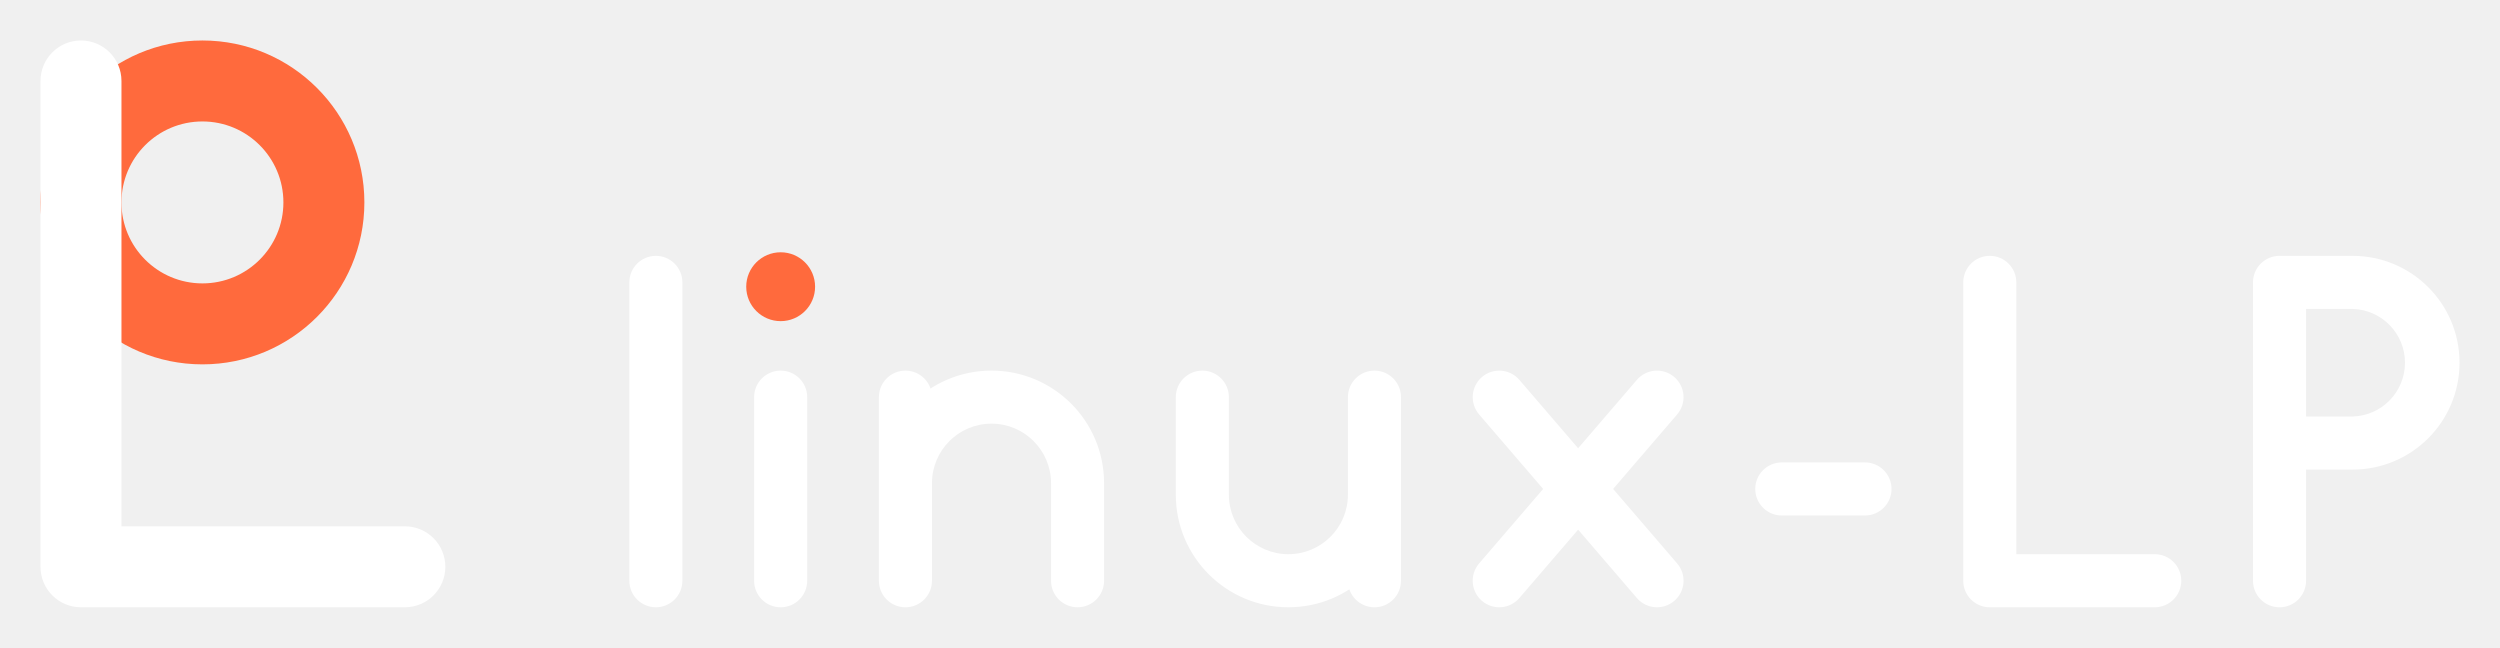
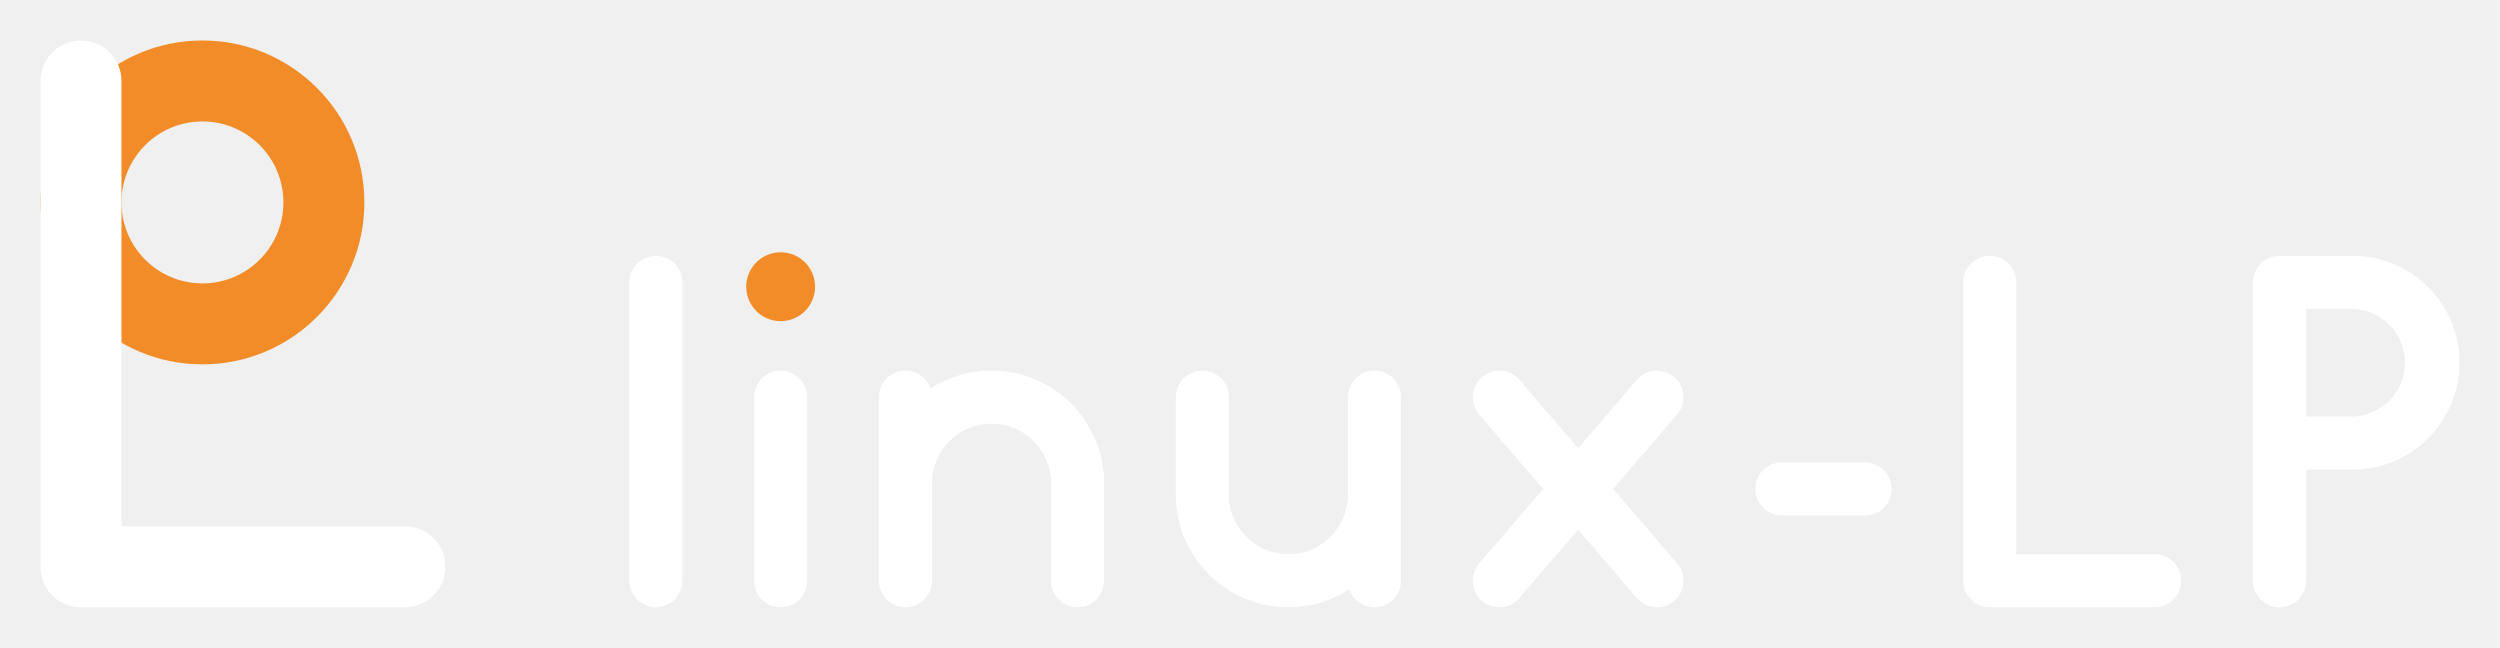
<svg xmlns="http://www.w3.org/2000/svg" viewBox="2 0 61.751 16" width="370.509" height="96">
-   <path fill="#ff6a3d" d="M3 5A4 4 0 1 1 11 5A4 4 0 1 1 3 5ZM5 5A2 2 0 1 0 9 5A2 2 0 1 0 5 5Z" />
+   <path fill="#f28c28" d="M3 5A4 4 0 1 1 11 5A4 4 0 1 1 3 5ZM5 5A2 2 0 1 0 9 5A2 2 0 1 0 5 5Z" />
  <path fill="#ffffff" d="M3 2L3 14A1 1 0 0 0 5 14L5 2A1 1 0 0 0 3 2ZM4 15L12 15A1 1 0 0 0 12 13L4 13A1 1 0 0 0 4 15Z" />
  <path fill="#ffffff" d="M17.545 6.975L17.545 14.345A0.655 0.655 0 0 0 18.855 14.345L18.855 6.975A0.655 0.655 0 0 0 17.545 6.975ZM20.627 9.81L20.627 14.345A0.655 0.655 0 0 0 21.938 14.345L21.938 9.81A0.655 0.655 0 0 0 20.627 9.81ZM23.709 9.81L23.709 14.345A0.655 0.655 0 0 0 25.02 14.345L25.02 9.81A0.655 0.655 0 0 0 23.709 9.81ZM29.271 11.935A2.781 2.781 0 0 0 23.709 11.935A0.655 0.655 0 0 0 25.02 11.935A1.47 1.47 0 0 1 27.961 11.935A0.655 0.655 0 0 0 29.271 11.935ZM27.961 11.935L27.961 14.345A0.655 0.655 0 0 0 29.271 14.345L29.271 11.935A0.655 0.655 0 0 0 27.961 11.935ZM31.043 9.81L31.043 12.219A0.655 0.655 0 0 0 32.354 12.219L32.354 9.81A0.655 0.655 0 0 0 31.043 9.81ZM31.043 12.219A2.781 2.781 0 0 0 36.605 12.219A0.655 0.655 0 0 0 35.294 12.219A1.47 1.47 0 0 1 32.354 12.219A0.655 0.655 0 0 0 31.043 12.219ZM35.294 9.81L35.294 14.345A0.655 0.655 0 0 0 36.605 14.345L36.605 9.81A0.655 0.655 0 0 0 35.294 9.81ZM38.535 10.237L42.432 14.772A0.655 0.655 0 0 0 43.426 13.917L39.529 9.383A0.655 0.655 0 0 0 38.535 10.237ZM42.432 9.383L38.535 13.917A0.655 0.655 0 0 0 39.529 14.772L43.426 10.237A0.655 0.655 0 0 0 42.432 9.383ZM46.011 12.733L48.066 12.733A0.655 0.655 0 0 0 48.066 11.422L46.011 11.422A0.655 0.655 0 0 0 46.011 12.733ZM50.493 6.975L50.493 14.345A0.655 0.655 0 0 0 51.804 14.345L51.804 6.975A0.655 0.655 0 0 0 50.493 6.975ZM51.149 15L55.223 15A0.655 0.655 0 0 0 55.223 13.689L51.149 13.689A0.655 0.655 0 0 0 51.149 15ZM57.65 6.975L57.65 14.345A0.655 0.655 0 0 0 58.961 14.345L58.961 6.975A0.655 0.655 0 0 0 57.65 6.975ZM58.305 7.631L60.112 7.631A0.655 0.655 0 0 0 60.112 6.32L58.305 6.32A0.655 0.655 0 0 0 58.305 7.631ZM58.305 11.599L60.112 11.599A0.655 0.655 0 0 0 60.112 10.288L58.305 10.288A0.655 0.655 0 0 0 58.305 11.599ZM60.112 11.599A2.639 2.639 0 0 0 60.112 6.32A0.655 0.655 0 0 0 60.112 7.631A1.329 1.329 0 0 1 60.112 10.288A0.655 0.655 0 0 0 60.112 11.599Z" />
-   <path fill="#ff6a3d" d="M20.432 7.082A0.85 0.85 0 1 1 22.133 7.082A0.85 0.85 0 1 1 20.432 7.082Z" />
+   <path fill="#f28c28" d="M20.432 7.082A0.85 0.85 0 1 1 22.133 7.082A0.85 0.85 0 1 1 20.432 7.082Z" />
</svg>
